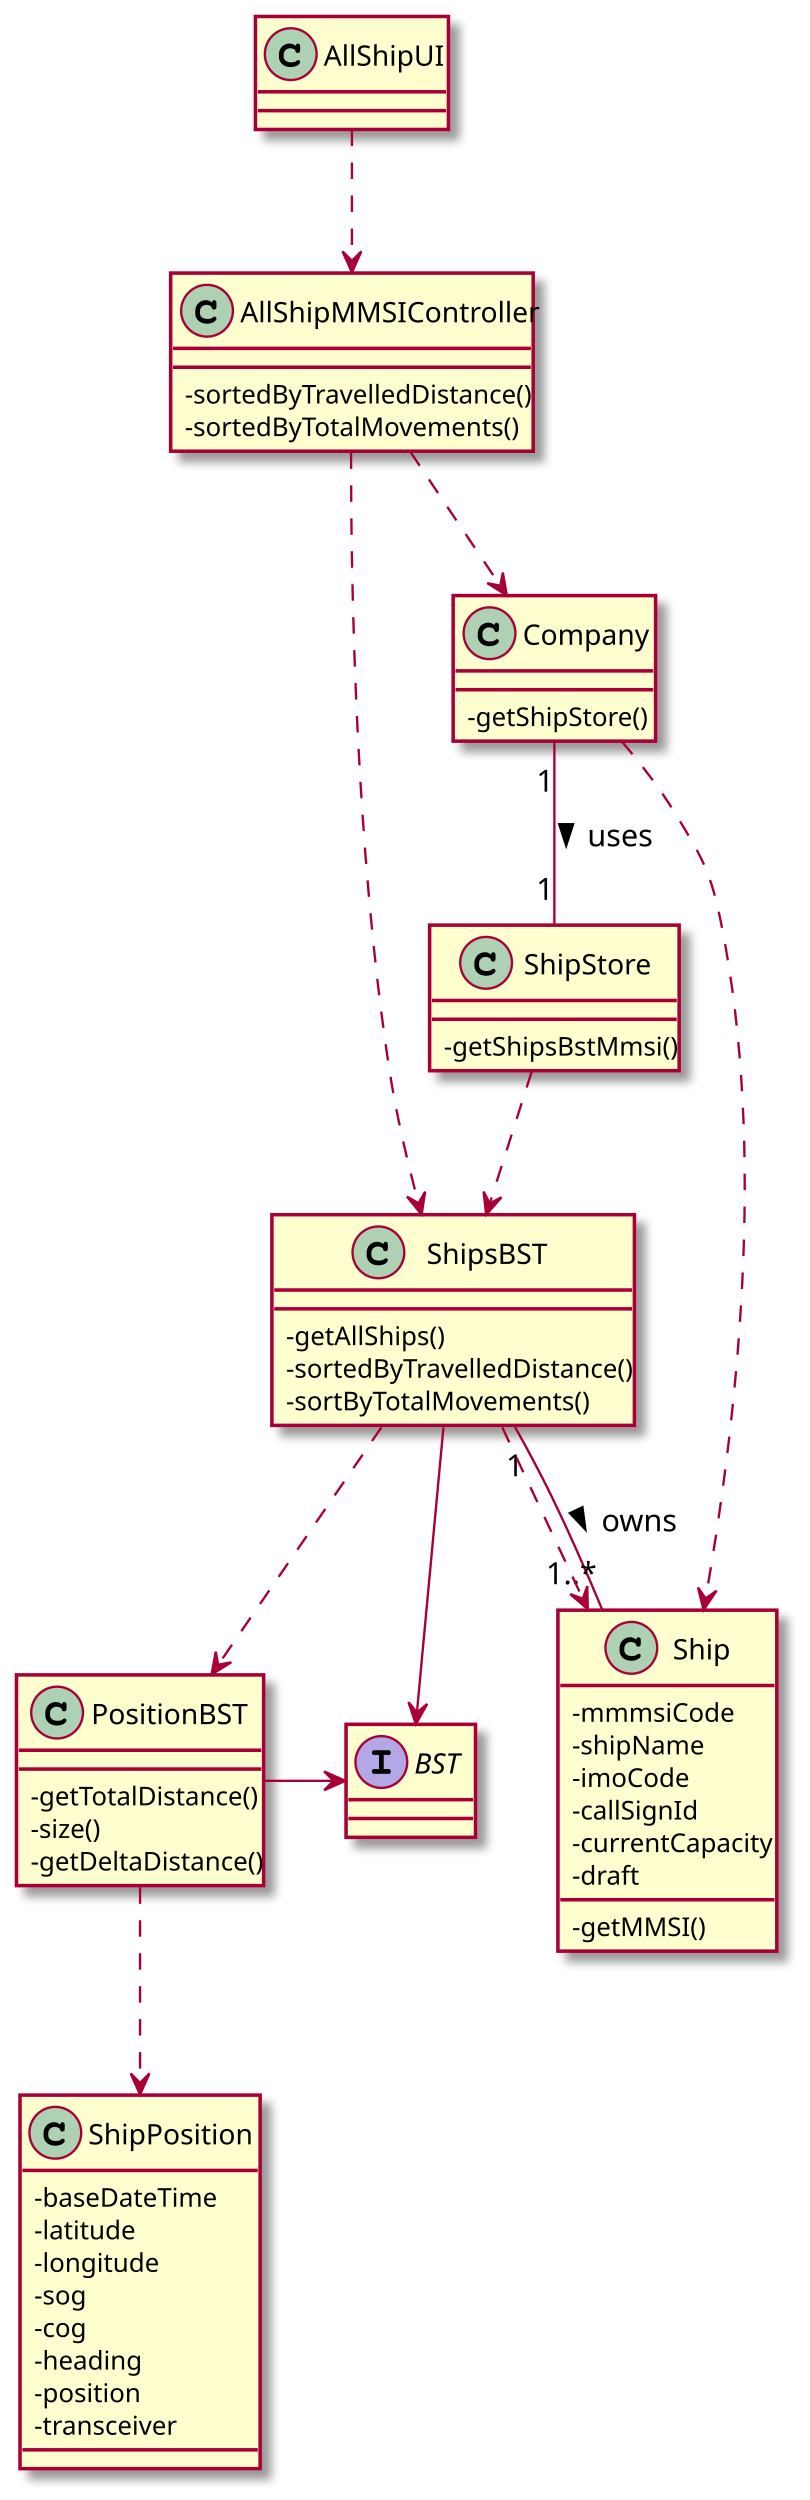
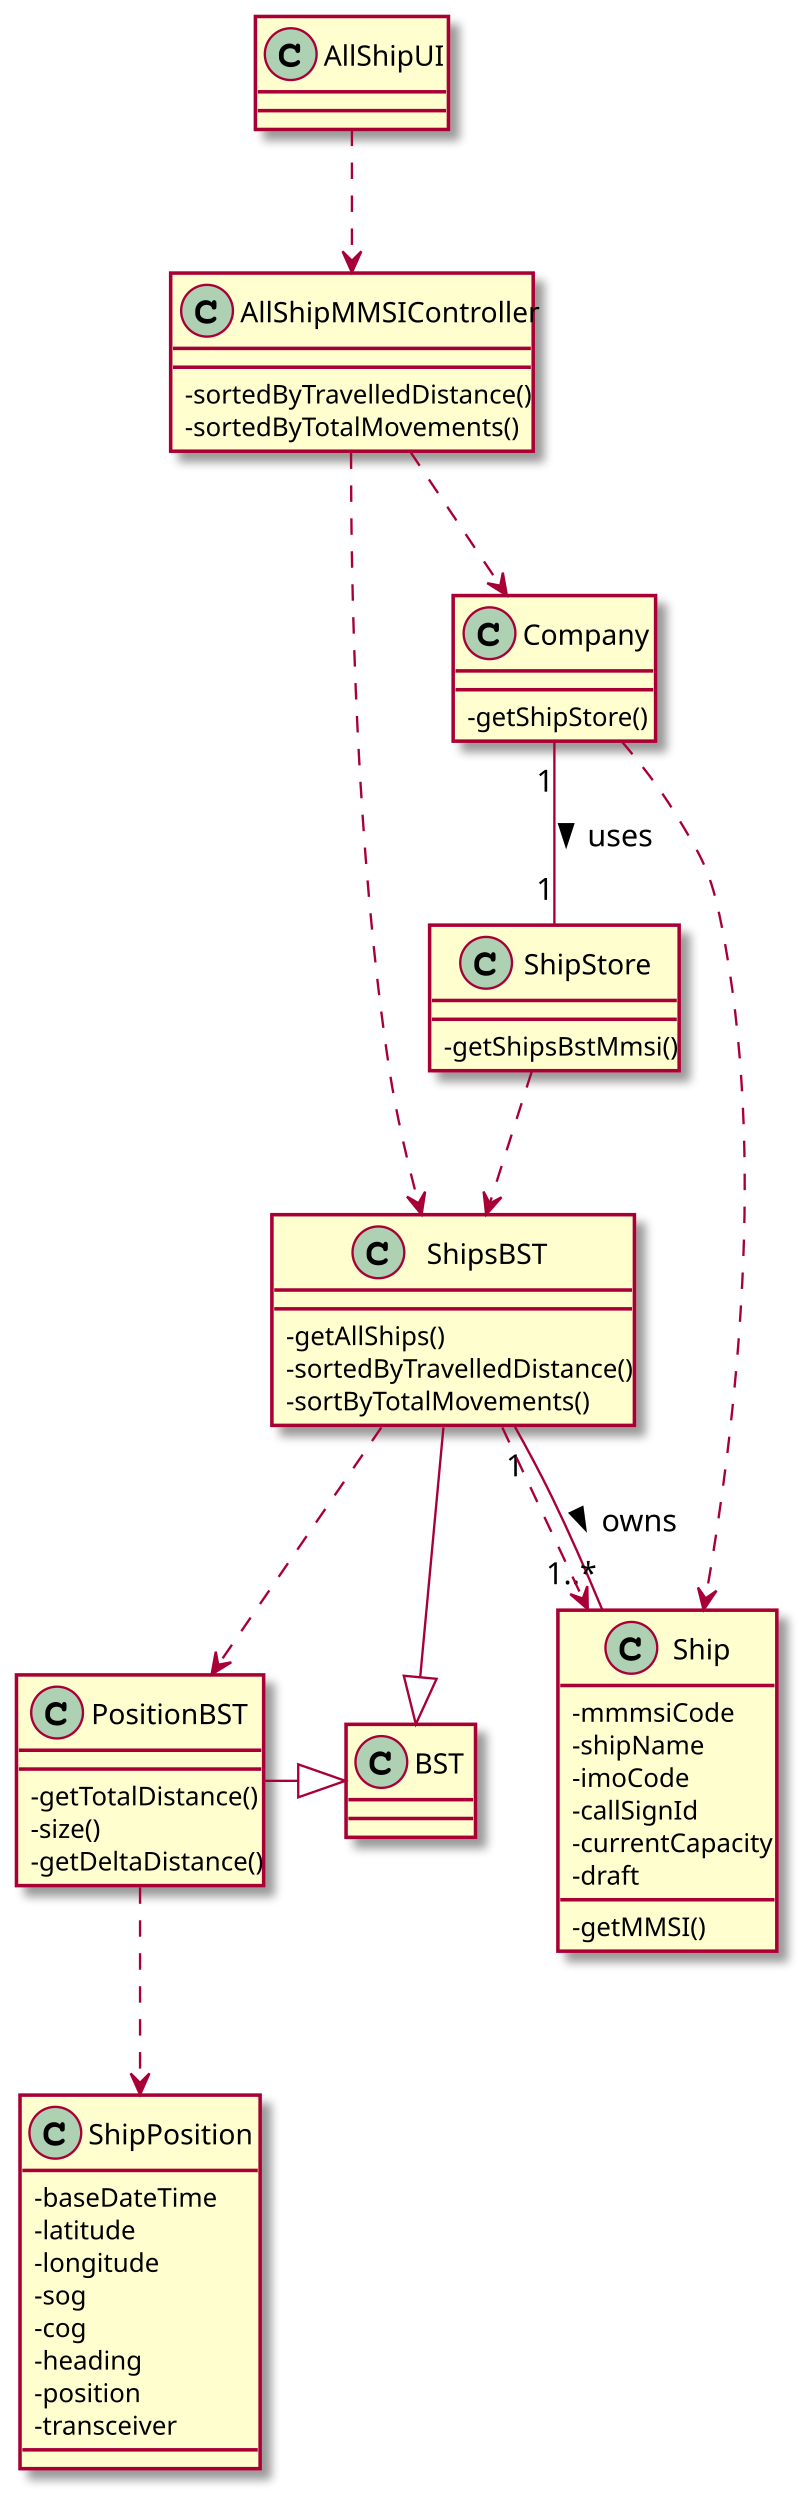
<svg xmlns="http://www.w3.org/2000/svg" contentScriptType="application/ecmascript" contentStyleType="text/css" height="1062px" preserveAspectRatio="none" style="width:344px;height:1062px;background:#FFFFFF;" version="1.1" viewBox="0 0 344 1062" width="344px" zoomAndPan="magnify">
  <defs>
-     <filter height="300%" id="f1pqbuvzy0k58c" width="300%" x="-1" y="-1">
+     <filter height="300%" id="f1xv9h6vkvql2x" width="300%" x="-1" y="-1">
      <feGaussianBlur result="blurOut" stdDeviation="2.0" />
      <feColorMatrix in="blurOut" result="blurOut2" type="matrix" values="0 0 0 0 0 0 0 0 0 0 0 0 0 0 0 0 0 0 .4 0" />
      <feOffset dx="4.0" dy="4.0" in="blurOut2" result="blurOut3" />
      <feBlend in="SourceGraphic" in2="blurOut3" mode="normal" />
    </filter>
  </defs>
  <g>
-     <rect codeLine="5" fill="#FEFECE" filter="url(#f1pqbuvzy0k58c)" height="144.852" id="Ship" style="stroke:#A80036;stroke-width:1.5;" width="93" x="237" y="684" />
+     <rect codeLine="5" fill="#FEFECE" filter="url(#f1xv9h6vkvql2x)" height="144.852" id="Ship" style="stroke:#A80036;stroke-width:1.5;" width="93" x="237" y="684" />
    <ellipse cx="268.2" cy="700" fill="#ADD1B2" rx="11" ry="11" style="stroke:#A80036;stroke-width:1.0;" />
    <path d="M270.2,696.5 Q270.403,696 270.637,695.75 Q270.872,695.5 271.137,695.5 Q271.606,695.5 271.903,695.781 Q272.2,696.062 272.2,696.719 L272.2,698.281 Q272.2,698.938 271.919,699.219 Q271.637,699.5 271.2,699.5 Q270.809,699.5 270.559,699.328 Q270.309,699.156 270.2,698.703 Q270.153,698.391 269.981,698.219 Q269.669,697.891 269.106,697.703 Q268.544,697.5 267.981,697.5 Q267.278,697.5 266.684,697.781 Q266.106,698.062 265.653,698.688 Q265.2,699.312 265.2,700.172 L265.2,701.094 Q265.2,702.125 266.044,702.812 Q266.887,703.5 268.387,703.5 Q269.278,703.5 269.903,703.297 Q270.262,703.188 270.669,702.828 Q270.934,702.625 271.075,702.562 Q271.216,702.5 271.387,702.5 Q271.716,702.5 271.95,702.766 Q272.2,703.016 272.2,703.375 Q272.2,703.719 271.856,704.125 Q271.356,704.719 270.559,705.047 Q269.512,705.5 268.231,705.5 Q266.731,705.5 265.528,704.906 Q264.559,704.438 263.872,703.422 Q263.2,702.406 263.2,701.203 L263.2,700.109 Q263.2,698.859 263.794,697.766 Q264.403,696.672 265.45,696.094 Q266.512,695.5 267.7,695.5 Q268.419,695.5 269.044,695.75 Q269.669,696 270.2,696.5 Z " fill="#000000" />
    <text fill="#000000" font-family="sans-serif" font-size="12" lengthAdjust="spacing" textLength="25" x="285.8" y="704.91">Ship</text>
    <line style="stroke:#A80036;stroke-width:1.5;" x1="238" x2="329" y1="716" y2="716" />
    <text fill="#000000" font-family="sans-serif" font-size="11" lengthAdjust="spacing" textLength="61" x="243" y="731.419">-mmmsiCode</text>
    <text fill="#000000" font-family="sans-serif" font-size="11" lengthAdjust="spacing" textLength="51" x="243" y="745.255">-shipName</text>
    <text fill="#000000" font-family="sans-serif" font-size="11" lengthAdjust="spacing" textLength="45" x="243" y="759.091">-imoCode</text>
    <text fill="#000000" font-family="sans-serif" font-size="11" lengthAdjust="spacing" textLength="49" x="243" y="772.927">-callSignId</text>
    <text fill="#000000" font-family="sans-serif" font-size="11" lengthAdjust="spacing" textLength="81" x="243" y="786.763">-currentCapacity</text>
    <text fill="#000000" font-family="sans-serif" font-size="11" lengthAdjust="spacing" textLength="27" x="243" y="800.599">-draft</text>
    <line style="stroke:#A80036;stroke-width:1.5;" x1="238" x2="329" y1="807.016" y2="807.016" />
    <text fill="#000000" font-family="sans-serif" font-size="11" lengthAdjust="spacing" textLength="52" x="243" y="822.435">-getMMSI()</text>
-     <rect codeLine="16" fill="#FEFECE" filter="url(#f1pqbuvzy0k58c)" height="158.688" id="ShipPosition" style="stroke:#A80036;stroke-width:1.5;" width="102" x="8.5" y="890" />
+     <rect codeLine="16" fill="#FEFECE" filter="url(#f1xv9h6vkvql2x)" height="158.688" id="ShipPosition" style="stroke:#A80036;stroke-width:1.5;" width="102" x="8.5" y="890" />
    <ellipse cx="23.5" cy="906" fill="#ADD1B2" rx="11" ry="11" style="stroke:#A80036;stroke-width:1.0;" />
    <path d="M25.5,902.5 Q25.703,902 25.938,901.75 Q26.172,901.5 26.438,901.5 Q26.906,901.5 27.203,901.781 Q27.5,902.062 27.5,902.719 L27.5,904.281 Q27.5,904.938 27.219,905.219 Q26.938,905.5 26.5,905.5 Q26.109,905.5 25.859,905.328 Q25.609,905.156 25.5,904.703 Q25.453,904.391 25.281,904.219 Q24.969,903.891 24.406,903.703 Q23.844,903.5 23.281,903.5 Q22.578,903.5 21.984,903.781 Q21.406,904.062 20.953,904.688 Q20.5,905.312 20.5,906.172 L20.5,907.094 Q20.5,908.125 21.344,908.812 Q22.188,909.5 23.688,909.5 Q24.578,909.5 25.203,909.297 Q25.562,909.188 25.969,908.828 Q26.234,908.625 26.375,908.562 Q26.516,908.5 26.688,908.5 Q27.016,908.5 27.25,908.766 Q27.5,909.016 27.5,909.375 Q27.5,909.719 27.156,910.125 Q26.656,910.719 25.859,911.047 Q24.812,911.5 23.531,911.5 Q22.031,911.5 20.828,910.906 Q19.859,910.438 19.172,909.422 Q18.5,908.406 18.5,907.203 L18.5,906.109 Q18.5,904.859 19.094,903.766 Q19.703,902.672 20.75,902.094 Q21.812,901.5 23,901.5 Q23.719,901.5 24.344,901.75 Q24.969,902 25.5,902.5 Z " fill="#000000" />
    <text fill="#000000" font-family="sans-serif" font-size="12" lengthAdjust="spacing" textLength="70" x="37.5" y="910.91">ShipPosition</text>
    <line style="stroke:#A80036;stroke-width:1.5;" x1="9.5" x2="109.5" y1="922" y2="922" />
    <text fill="#000000" font-family="sans-serif" font-size="11" lengthAdjust="spacing" textLength="72" x="14.5" y="937.419">-baseDateTime</text>
    <text fill="#000000" font-family="sans-serif" font-size="11" lengthAdjust="spacing" textLength="38" x="14.5" y="951.255">-latitude</text>
    <text fill="#000000" font-family="sans-serif" font-size="11" lengthAdjust="spacing" textLength="47" x="14.5" y="965.091">-longitude</text>
    <text fill="#000000" font-family="sans-serif" font-size="11" lengthAdjust="spacing" textLength="22" x="14.5" y="978.927">-sog</text>
    <text fill="#000000" font-family="sans-serif" font-size="11" lengthAdjust="spacing" textLength="22" x="14.5" y="992.763">-cog</text>
    <text fill="#000000" font-family="sans-serif" font-size="11" lengthAdjust="spacing" textLength="42" x="14.5" y="1006.599">-heading</text>
    <text fill="#000000" font-family="sans-serif" font-size="11" lengthAdjust="spacing" textLength="41" x="14.5" y="1020.435">-position</text>
    <text fill="#000000" font-family="sans-serif" font-size="11" lengthAdjust="spacing" textLength="59" x="14.5" y="1034.271">-transceiver</text>
    <line style="stroke:#A80036;stroke-width:1.5;" x1="9.5" x2="109.5" y1="1040.688" y2="1040.688" />
-     <rect codeLine="27" fill="#FEFECE" filter="url(#f1pqbuvzy0k58c)" height="61.836" id="ShipStore" style="stroke:#A80036;stroke-width:1.5;" width="106" x="182.5" y="393" />
+     <rect codeLine="27" fill="#FEFECE" filter="url(#f1xv9h6vkvql2x)" height="61.836" id="ShipStore" style="stroke:#A80036;stroke-width:1.5;" width="106" x="182.5" y="393" />
    <ellipse cx="206.5" cy="409" fill="#ADD1B2" rx="11" ry="11" style="stroke:#A80036;stroke-width:1.0;" />
    <path d="M208.5,405.5 Q208.703,405 208.938,404.75 Q209.172,404.5 209.438,404.5 Q209.906,404.5 210.203,404.781 Q210.5,405.062 210.5,405.719 L210.5,407.281 Q210.5,407.938 210.219,408.219 Q209.938,408.5 209.5,408.5 Q209.109,408.5 208.859,408.328 Q208.609,408.156 208.5,407.703 Q208.453,407.391 208.281,407.219 Q207.969,406.891 207.406,406.703 Q206.844,406.5 206.281,406.5 Q205.578,406.5 204.984,406.781 Q204.406,407.062 203.953,407.688 Q203.5,408.312 203.5,409.172 L203.5,410.094 Q203.5,411.125 204.344,411.812 Q205.188,412.5 206.688,412.5 Q207.578,412.5 208.203,412.297 Q208.562,412.188 208.969,411.828 Q209.234,411.625 209.375,411.562 Q209.516,411.5 209.688,411.5 Q210.016,411.5 210.25,411.766 Q210.5,412.016 210.5,412.375 Q210.5,412.719 210.156,413.125 Q209.656,413.719 208.859,414.047 Q207.812,414.5 206.531,414.5 Q205.031,414.5 203.828,413.906 Q202.859,413.438 202.172,412.422 Q201.5,411.406 201.5,410.203 L201.5,409.109 Q201.5,407.859 202.094,406.766 Q202.703,405.672 203.75,405.094 Q204.812,404.5 206,404.5 Q206.719,404.5 207.344,404.75 Q207.969,405 208.5,405.5 Z " fill="#000000" />
    <text fill="#000000" font-family="sans-serif" font-size="12" lengthAdjust="spacing" textLength="54" x="222.5" y="413.91">ShipStore</text>
    <line style="stroke:#A80036;stroke-width:1.5;" x1="183.5" x2="287.5" y1="425" y2="425" />
    <line style="stroke:#A80036;stroke-width:1.5;" x1="183.5" x2="287.5" y1="433" y2="433" />
    <text fill="#000000" font-family="sans-serif" font-size="11" lengthAdjust="spacing" textLength="94" x="188.5" y="448.419">-getShipsBstMmsi()</text>
-     <rect codeLine="32" fill="#FEFECE" filter="url(#f1pqbuvzy0k58c)" height="48" id="AllShipUI" style="stroke:#A80036;stroke-width:1.5;" width="82" x="108.5" y="7" />
+     <rect codeLine="32" fill="#FEFECE" filter="url(#f1xv9h6vkvql2x)" height="48" id="AllShipUI" style="stroke:#A80036;stroke-width:1.5;" width="82" x="108.5" y="7" />
    <ellipse cx="123.5" cy="23" fill="#ADD1B2" rx="11" ry="11" style="stroke:#A80036;stroke-width:1.0;" />
    <path d="M125.5,19.5 Q125.703,19 125.938,18.75 Q126.172,18.5 126.438,18.5 Q126.906,18.5 127.203,18.781 Q127.5,19.062 127.5,19.719 L127.5,21.281 Q127.5,21.938 127.219,22.219 Q126.938,22.5 126.5,22.5 Q126.109,22.5 125.859,22.328 Q125.609,22.156 125.5,21.703 Q125.453,21.391 125.281,21.219 Q124.969,20.891 124.406,20.703 Q123.844,20.5 123.281,20.5 Q122.578,20.5 121.984,20.781 Q121.406,21.062 120.953,21.688 Q120.5,22.312 120.5,23.172 L120.5,24.094 Q120.5,25.125 121.344,25.812 Q122.188,26.5 123.688,26.5 Q124.578,26.5 125.203,26.297 Q125.562,26.188 125.969,25.828 Q126.234,25.625 126.375,25.562 Q126.516,25.5 126.688,25.5 Q127.016,25.5 127.25,25.766 Q127.5,26.016 127.5,26.375 Q127.5,26.719 127.156,27.125 Q126.656,27.719 125.859,28.047 Q124.812,28.5 123.531,28.5 Q122.031,28.5 120.828,27.906 Q119.859,27.438 119.172,26.422 Q118.5,25.406 118.5,24.203 L118.5,23.109 Q118.5,21.859 119.094,20.766 Q119.703,19.672 120.75,19.094 Q121.812,18.5 123,18.5 Q123.719,18.5 124.344,18.75 Q124.969,19 125.5,19.5 Z " fill="#000000" />
    <text fill="#000000" font-family="sans-serif" font-size="12" lengthAdjust="spacing" textLength="50" x="137.5" y="27.91">AllShipUI</text>
    <line style="stroke:#A80036;stroke-width:1.5;" x1="109.5" x2="189.5" y1="39" y2="39" />
    <line style="stroke:#A80036;stroke-width:1.5;" x1="109.5" x2="189.5" y1="47" y2="47" />
-     <rect codeLine="34" fill="#FEFECE" filter="url(#f1pqbuvzy0k58c)" height="75.672" id="AllShipMMSIController" style="stroke:#A80036;stroke-width:1.5;" width="154" x="72.5" y="116" />
+     <rect codeLine="34" fill="#FEFECE" filter="url(#f1xv9h6vkvql2x)" height="75.672" id="AllShipMMSIController" style="stroke:#A80036;stroke-width:1.5;" width="154" x="72.5" y="116" />
    <ellipse cx="87.95" cy="132" fill="#ADD1B2" rx="11" ry="11" style="stroke:#A80036;stroke-width:1.0;" />
    <path d="M89.95,128.5 Q90.153,128 90.388,127.75 Q90.622,127.5 90.888,127.5 Q91.356,127.5 91.653,127.781 Q91.95,128.062 91.95,128.719 L91.95,130.281 Q91.95,130.938 91.669,131.219 Q91.388,131.5 90.95,131.5 Q90.559,131.5 90.309,131.328 Q90.059,131.156 89.95,130.703 Q89.903,130.391 89.731,130.219 Q89.419,129.891 88.856,129.703 Q88.294,129.5 87.731,129.5 Q87.028,129.5 86.434,129.781 Q85.856,130.062 85.403,130.688 Q84.95,131.312 84.95,132.172 L84.95,133.094 Q84.95,134.125 85.794,134.812 Q86.638,135.5 88.138,135.5 Q89.028,135.5 89.653,135.297 Q90.013,135.188 90.419,134.828 Q90.684,134.625 90.825,134.562 Q90.966,134.5 91.138,134.5 Q91.466,134.5 91.7,134.766 Q91.95,135.016 91.95,135.375 Q91.95,135.719 91.606,136.125 Q91.106,136.719 90.309,137.047 Q89.263,137.5 87.981,137.5 Q86.481,137.5 85.278,136.906 Q84.309,136.438 83.622,135.422 Q82.95,134.406 82.95,133.203 L82.95,132.109 Q82.95,130.859 83.544,129.766 Q84.153,128.672 85.2,128.094 Q86.263,127.5 87.45,127.5 Q88.169,127.5 88.794,127.75 Q89.419,128 89.95,128.5 Z " fill="#000000" />
    <text fill="#000000" font-family="sans-serif" font-size="12" lengthAdjust="spacing" textLength="121" x="102.05" y="136.91">AllShipMMSIController</text>
    <line style="stroke:#A80036;stroke-width:1.5;" x1="73.5" x2="225.5" y1="148" y2="148" />
    <line style="stroke:#A80036;stroke-width:1.5;" x1="73.5" x2="225.5" y1="156" y2="156" />
    <text fill="#000000" font-family="sans-serif" font-size="11" lengthAdjust="spacing" textLength="142" x="78.5" y="171.419">-sortedByTravelledDistance()</text>
    <text fill="#000000" font-family="sans-serif" font-size="11" lengthAdjust="spacing" textLength="134" x="78.5" y="185.255">-sortedByTotalMovements()</text>
-     <rect codeLine="39" fill="#FEFECE" filter="url(#f1pqbuvzy0k58c)" height="89.508" id="ShipsBST" style="stroke:#A80036;stroke-width:1.5;" width="154" x="115.5" y="516" />
+     <rect codeLine="39" fill="#FEFECE" filter="url(#f1xv9h6vkvql2x)" height="89.508" id="ShipsBST" style="stroke:#A80036;stroke-width:1.5;" width="154" x="115.5" y="516" />
    <ellipse cx="160.75" cy="532" fill="#ADD1B2" rx="11" ry="11" style="stroke:#A80036;stroke-width:1.0;" />
    <path d="M162.75,528.5 Q162.953,528 163.188,527.75 Q163.422,527.5 163.688,527.5 Q164.156,527.5 164.453,527.781 Q164.75,528.062 164.75,528.719 L164.75,530.281 Q164.75,530.938 164.469,531.219 Q164.188,531.5 163.75,531.5 Q163.359,531.5 163.109,531.328 Q162.859,531.156 162.75,530.703 Q162.703,530.391 162.531,530.219 Q162.219,529.891 161.656,529.703 Q161.094,529.5 160.531,529.5 Q159.828,529.5 159.234,529.781 Q158.656,530.062 158.203,530.688 Q157.75,531.312 157.75,532.172 L157.75,533.094 Q157.75,534.125 158.594,534.812 Q159.438,535.5 160.938,535.5 Q161.828,535.5 162.453,535.297 Q162.812,535.188 163.219,534.828 Q163.484,534.625 163.625,534.562 Q163.766,534.5 163.938,534.5 Q164.266,534.5 164.5,534.766 Q164.75,535.016 164.75,535.375 Q164.75,535.719 164.406,536.125 Q163.906,536.719 163.109,537.047 Q162.062,537.5 160.781,537.5 Q159.281,537.5 158.078,536.906 Q157.109,536.438 156.422,535.422 Q155.75,534.406 155.75,533.203 L155.75,532.109 Q155.75,530.859 156.344,529.766 Q156.953,528.672 158,528.094 Q159.062,527.5 160.25,527.5 Q160.969,527.5 161.594,527.75 Q162.219,528 162.75,528.5 Z " fill="#000000" />
    <text fill="#000000" font-family="sans-serif" font-size="12" lengthAdjust="spacing" textLength="55" x="181.25" y="536.91">ShipsBST</text>
    <line style="stroke:#A80036;stroke-width:1.5;" x1="116.5" x2="268.5" y1="548" y2="548" />
    <line style="stroke:#A80036;stroke-width:1.5;" x1="116.5" x2="268.5" y1="556" y2="556" />
    <text fill="#000000" font-family="sans-serif" font-size="11" lengthAdjust="spacing" textLength="66" x="121.5" y="571.419">-getAllShips()</text>
    <text fill="#000000" font-family="sans-serif" font-size="11" lengthAdjust="spacing" textLength="142" x="121.5" y="585.255">-sortedByTravelledDistance()</text>
    <text fill="#000000" font-family="sans-serif" font-size="11" lengthAdjust="spacing" textLength="122" x="121.5" y="599.091">-sortByTotalMovements()</text>
-     <rect codeLine="45" fill="#FEFECE" filter="url(#f1pqbuvzy0k58c)" height="89.508" id="PositionBST" style="stroke:#A80036;stroke-width:1.5;" width="105" x="7" y="711.5" />
+     <rect codeLine="45" fill="#FEFECE" filter="url(#f1xv9h6vkvql2x)" height="89.508" id="PositionBST" style="stroke:#A80036;stroke-width:1.5;" width="105" x="7" y="711.5" />
    <ellipse cx="24.25" cy="727.5" fill="#ADD1B2" rx="11" ry="11" style="stroke:#A80036;stroke-width:1.0;" />
    <path d="M26.25,724 Q26.453,723.5 26.688,723.25 Q26.922,723 27.188,723 Q27.656,723 27.953,723.281 Q28.25,723.562 28.25,724.219 L28.25,725.781 Q28.25,726.438 27.969,726.719 Q27.688,727 27.25,727 Q26.859,727 26.609,726.828 Q26.359,726.656 26.25,726.203 Q26.203,725.891 26.031,725.719 Q25.719,725.391 25.156,725.203 Q24.594,725 24.031,725 Q23.328,725 22.734,725.281 Q22.156,725.562 21.703,726.188 Q21.25,726.812 21.25,727.672 L21.25,728.594 Q21.25,729.625 22.094,730.312 Q22.938,731 24.438,731 Q25.328,731 25.953,730.797 Q26.312,730.688 26.719,730.328 Q26.984,730.125 27.125,730.062 Q27.266,730 27.438,730 Q27.766,730 28,730.266 Q28.25,730.516 28.25,730.875 Q28.25,731.219 27.906,731.625 Q27.406,732.219 26.609,732.547 Q25.562,733 24.281,733 Q22.781,733 21.578,732.406 Q20.609,731.938 19.922,730.922 Q19.25,729.906 19.25,728.703 L19.25,727.609 Q19.25,726.359 19.844,725.266 Q20.453,724.172 21.5,723.594 Q22.562,723 23.75,723 Q24.469,723 25.094,723.25 Q25.719,723.5 26.25,724 Z " fill="#000000" />
    <text fill="#000000" font-family="sans-serif" font-size="12" lengthAdjust="spacing" textLength="68" x="38.75" y="732.41">PositionBST</text>
    <line style="stroke:#A80036;stroke-width:1.5;" x1="8" x2="111" y1="743.5" y2="743.5" />
    <line style="stroke:#A80036;stroke-width:1.5;" x1="8" x2="111" y1="751.5" y2="751.5" />
    <text fill="#000000" font-family="sans-serif" font-size="11" lengthAdjust="spacing" textLength="92" x="13" y="766.919">-getTotalDistance()</text>
    <text fill="#000000" font-family="sans-serif" font-size="11" lengthAdjust="spacing" textLength="32" x="13" y="780.755">-size()</text>
    <text fill="#000000" font-family="sans-serif" font-size="11" lengthAdjust="spacing" textLength="93" x="13" y="794.591">-getDeltaDistance()</text>
-     <rect codeLine="50" fill="#FEFECE" filter="url(#f1pqbuvzy0k58c)" height="61.836" id="Company" style="stroke:#A80036;stroke-width:1.5;" width="86" x="192.5" y="253" />
+     <rect codeLine="50" fill="#FEFECE" filter="url(#f1xv9h6vkvql2x)" height="61.836" id="Company" style="stroke:#A80036;stroke-width:1.5;" width="86" x="192.5" y="253" />
    <ellipse cx="207.95" cy="269" fill="#ADD1B2" rx="11" ry="11" style="stroke:#A80036;stroke-width:1.0;" />
    <path d="M209.95,265.5 Q210.153,265 210.387,264.75 Q210.622,264.5 210.887,264.5 Q211.356,264.5 211.653,264.781 Q211.95,265.062 211.95,265.719 L211.95,267.281 Q211.95,267.938 211.669,268.219 Q211.387,268.5 210.95,268.5 Q210.559,268.5 210.309,268.328 Q210.059,268.156 209.95,267.703 Q209.903,267.391 209.731,267.219 Q209.419,266.891 208.856,266.703 Q208.294,266.5 207.731,266.5 Q207.028,266.5 206.434,266.781 Q205.856,267.062 205.403,267.688 Q204.95,268.312 204.95,269.172 L204.95,270.094 Q204.95,271.125 205.794,271.812 Q206.637,272.5 208.137,272.5 Q209.028,272.5 209.653,272.297 Q210.012,272.188 210.419,271.828 Q210.684,271.625 210.825,271.562 Q210.966,271.5 211.137,271.5 Q211.466,271.5 211.7,271.766 Q211.95,272.016 211.95,272.375 Q211.95,272.719 211.606,273.125 Q211.106,273.719 210.309,274.047 Q209.262,274.5 207.981,274.5 Q206.481,274.5 205.278,273.906 Q204.309,273.438 203.622,272.422 Q202.95,271.406 202.95,270.203 L202.95,269.109 Q202.95,267.859 203.544,266.766 Q204.153,265.672 205.2,265.094 Q206.262,264.5 207.45,264.5 Q208.169,264.5 208.794,264.75 Q209.419,265 209.95,265.5 Z " fill="#000000" />
    <text fill="#000000" font-family="sans-serif" font-size="12" lengthAdjust="spacing" textLength="53" x="222.05" y="273.91">Company</text>
    <line style="stroke:#A80036;stroke-width:1.5;" x1="193.5" x2="277.5" y1="285" y2="285" />
    <line style="stroke:#A80036;stroke-width:1.5;" x1="193.5" x2="277.5" y1="293" y2="293" />
    <text fill="#000000" font-family="sans-serif" font-size="11" lengthAdjust="spacing" textLength="74" x="198.5" y="308.419">-getShipStore()</text>
-     <rect codeLine="54" fill="#FEFECE" filter="url(#f1pqbuvzy0k58c)" height="48" id="BST" style="stroke:#A80036;stroke-width:1.5;" width="55" x="147" y="732.5" />
-     <ellipse cx="162" cy="748.5" fill="#B4A7E5" rx="11" ry="11" style="stroke:#A80036;stroke-width:1.0;" />
-     <path d="M163,745.5 L163,751.5 L165,751.5 L165.484,751.5 L166,752.125 L166,752.5 L166,752.875 L165.484,753.5 L165,753.5 L159,753.5 L158.516,753.5 L158,752.875 L158,752.5 L158,752.125 L158.516,751.5 L159,751.5 L161,751.5 L161,745.5 L159,745.5 L158.516,745.5 L158,744.875 L158,744.5 L158,744.125 L158.516,743.5 L159,743.5 L165,743.5 L165.484,743.5 L166,744.125 L166,744.5 L166,744.875 L165.484,745.5 L165,745.5 L163,745.5 Z " fill="#000000" />
-     <text fill="#000000" font-family="sans-serif" font-size="12" font-style="italic" lengthAdjust="spacing" textLength="23" x="176" y="753.41">BST</text>
+     <rect codeLine="54" fill="#FEFECE" filter="url(#f1xv9h6vkvql2x)" height="48" id="BST" style="stroke:#A80036;stroke-width:1.5;" width="55" x="147" y="732.5" />
+     <ellipse cx="162" cy="748.5" fill="#ADD1B2" rx="11" ry="11" style="stroke:#A80036;stroke-width:1.0;" />
+     <path d="M164,745 Q164.203,744.5 164.438,744.25 Q164.672,744 164.938,744 Q165.406,744 165.703,744.281 Q166,744.562 166,745.219 L166,746.781 Q166,747.438 165.719,747.719 Q165.438,748 165,748 Q164.609,748 164.359,747.828 Q164.109,747.656 164,747.203 Q163.953,746.891 163.781,746.719 Q163.469,746.391 162.906,746.203 Q162.344,746 161.781,746 Q161.078,746 160.484,746.281 Q159.906,746.562 159.453,747.188 Q159,747.812 159,748.672 L159,749.594 Q159,750.625 159.844,751.312 Q160.688,752 162.188,752 Q163.078,752 163.703,751.797 Q164.062,751.688 164.469,751.328 Q164.734,751.125 164.875,751.062 Q165.016,751 165.188,751 Q165.516,751 165.75,751.266 Q166,751.516 166,751.875 Q166,752.219 165.656,752.625 Q165.156,753.219 164.359,753.547 Q163.312,754 162.031,754 Q160.531,754 159.328,753.406 Q158.359,752.938 157.672,751.922 Q157,750.906 157,749.703 L157,748.609 Q157,747.359 157.594,746.266 Q158.203,745.172 159.25,744.594 Q160.312,744 161.5,744 Q162.219,744 162.844,744.25 Q163.469,744.5 164,745 Z " fill="#000000" />
+     <text fill="#000000" font-family="sans-serif" font-size="12" lengthAdjust="spacing" textLength="23" x="176" y="753.41">BST</text>
    <line style="stroke:#A80036;stroke-width:1.5;" x1="148" x2="201" y1="764.5" y2="764.5" />
    <line style="stroke:#A80036;stroke-width:1.5;" x1="148" x2="201" y1="772.5" y2="772.5" />
    <path codeLine="57" d="M235.5,315.28 C235.5,338.29 235.5,369.79 235.5,392.79 " fill="none" id="Company-ShipStore" style="stroke:#A80036;stroke-width:1.0;" />
    <polygon fill="#000000" points="240.5,359.176,243.439,350.131,237.561,350.131,240.5,359.176" style="stroke:#000000;stroke-width:1.0;" />
    <text fill="#000000" font-family="sans-serif" font-size="13" lengthAdjust="spacing" textLength="28" x="249.5" y="359.495">uses</text>
    <text fill="#000000" font-family="sans-serif" font-size="13" lengthAdjust="spacing" textLength="7" x="227.833" y="336.312">1</text>
    <text fill="#000000" font-family="sans-serif" font-size="13" lengthAdjust="spacing" textLength="7" x="227.778" y="382.251">1</text>
    <path codeLine="58" d="M225.85,455.3 C220.64,471.64 214.09,492.22 208.17,510.79 " fill="none" id="ShipStore-to-ShipsBST" style="stroke:#A80036;stroke-width:1.0;stroke-dasharray:7.0,7.0;" />
    <polygon fill="#A80036" points="206.52,515.97,213.055,508.602,208.032,511.204,205.43,506.182,206.52,515.97" style="stroke:#A80036;stroke-width:1.0;" />
    <path codeLine="59" d="M218.75,606.12 C224.19,615.84 229.72,626.17 234.5,636 C241.9,651.22 249.2,667.86 255.82,683.76 " fill="none" id="ShipsBST-Ship" style="stroke:#A80036;stroke-width:1.0;" />
    <polygon fill="#000000" points="248.654,649.688,247.409,640.259,242.105,642.792,248.654,649.688" style="stroke:#000000;stroke-width:1.0;" />
    <text fill="#000000" font-family="sans-serif" font-size="13" lengthAdjust="spacing" textLength="30" x="255.5" y="650.495">owns</text>
    <text fill="#000000" font-family="sans-serif" font-size="13" lengthAdjust="spacing" textLength="7" x="214.949" y="627.144">1</text>
    <text fill="#000000" font-family="sans-serif" font-size="13" lengthAdjust="spacing" textLength="20" x="231.934" y="672.955">1..*</text>
    <path codeLine="63" d="M213.38,606.39 C223.5,627.93 235.96,654.41 247.55,679.06 " fill="none" id="ShipsBST-to-Ship" style="stroke:#A80036;stroke-width:1.0;stroke-dasharray:7.0,7.0;" />
    <polygon fill="#A80036" points="249.7,683.63,249.492,673.783,247.573,679.105,242.251,677.186,249.7,683.63" style="stroke:#A80036;stroke-width:1.0;" />
    <path codeLine="60" d="M149.5,55.04 C149.5,70.71 149.5,91.91 149.5,110.58 " fill="none" id="AllShipUI-to-AllShipMMSIController" style="stroke:#A80036;stroke-width:1.0;stroke-dasharray:7.0,7.0;" />
    <polygon fill="#A80036" points="149.5,115.77,153.5,106.77,149.5,110.77,145.5,106.77,149.5,115.77" style="stroke:#A80036;stroke-width:1.0;" />
    <path codeLine="61" d="M149.12,192.19 C149.08,249.13 151.08,361.18 165.5,455 C168.35,473.54 173.07,493.55 177.77,511.08 " fill="none" id="AllShipMMSIController-to-ShipsBST" style="stroke:#A80036;stroke-width:1.0;stroke-dasharray:7.0,7.0;" />
    <polygon fill="#A80036" points="179.1,515.96,180.596,506.225,177.787,511.135,172.877,508.327,179.1,515.96" style="stroke:#A80036;stroke-width:1.0;" />
    <path codeLine="62" d="M174.37,192.02 C186.36,209.86 200.64,231.11 212.38,248.59 " fill="none" id="AllShipMMSIController-to-Company" style="stroke:#A80036;stroke-width:1.0;stroke-dasharray:7.0,7.0;" />
    <polygon fill="#A80036" points="215.31,252.95,213.607,243.249,212.52,248.801,206.969,247.713,215.31,252.95" style="stroke:#A80036;stroke-width:1.0;" />
-     <path codeLine="64" d="M188.37,606.39 C184.92,643.52 180.09,695.37 177.14,727.12 " fill="none" id="ShipsBST-to-BST" style="stroke:#A80036;stroke-width:1.0;" />
-     <polygon fill="#A80036" points="176.65,732.42,181.482,723.838,177.122,727.442,173.518,723.083,176.65,732.42" style="stroke:#A80036;stroke-width:1.0;" />
+     <path codeLine="64" d="M188.37,606.39 C185.42,638.15 181.46,680.68 178.53,712.19 " fill="none" id="ShipsBST-to-BST" style="stroke:#A80036;stroke-width:1.0;" />
+     <polygon fill="none" points="185.47,713.16,176.65,732.42,171.53,711.86,185.47,713.16" style="stroke:#A80036;stroke-width:1.0;" />
    <path codeLine="65" d="M161.99,606.39 C141.37,636.38 114.16,675.98 92.95,706.83 " fill="none" id="ShipsBST-to-PositionBST" style="stroke:#A80036;stroke-width:1.0;stroke-dasharray:7.0,7.0;" />
    <polygon fill="#A80036" points="89.87,711.31,98.257,706.146,92.696,707.185,91.657,701.625,89.87,711.31" style="stroke:#A80036;stroke-width:1.0;" />
    <path codeLine="66" d="M59.5,801.73 C59.5,825.74 59.5,856.22 59.5,884.53 " fill="none" id="PositionBST-to-ShipPosition" style="stroke:#A80036;stroke-width:1.0;stroke-dasharray:7.0,7.0;" />
    <polygon fill="#A80036" points="59.5,889.79,63.5,880.79,59.5,884.79,55.5,880.79,59.5,889.79" style="stroke:#A80036;stroke-width:1.0;" />
-     <path codeLine="67" d="M112.06,756.5 C121.89,756.5 131.72,756.5 141.55,756.5 " fill="none" id="PositionBST-to-BST" style="stroke:#A80036;stroke-width:1.0;" />
-     <polygon fill="#A80036" points="146.69,756.5,137.69,752.5,141.69,756.5,137.69,760.5,146.69,756.5" style="stroke:#A80036;stroke-width:1.0;" />
+     <path codeLine="67" d="M112.06,756.5 C116.93,756.5 121.8,756.5 126.67,756.5 " fill="none" id="PositionBST-to-BST" style="stroke:#A80036;stroke-width:1.0;" />
+     <polygon fill="none" points="126.69,749.5,146.69,756.5,126.69,763.5,126.69,749.5" style="stroke:#A80036;stroke-width:1.0;" />
    <path codeLine="68" d="M264.18,315.04 C272.04,324.21 280.14,334.62 286.5,345 C298.57,364.71 301.97,370.34 306.5,393 C325.94,490.22 312.83,604.76 299.81,678.67 " fill="none" id="Company-to-Ship" style="stroke:#A80036;stroke-width:1.0;stroke-dasharray:7.0,7.0;" />
    <polygon fill="#A80036" points="298.88,683.92,304.386,675.754,299.751,678.996,296.508,674.361,298.88,683.92" style="stroke:#A80036;stroke-width:1.0;" />
  </g>
</svg>
